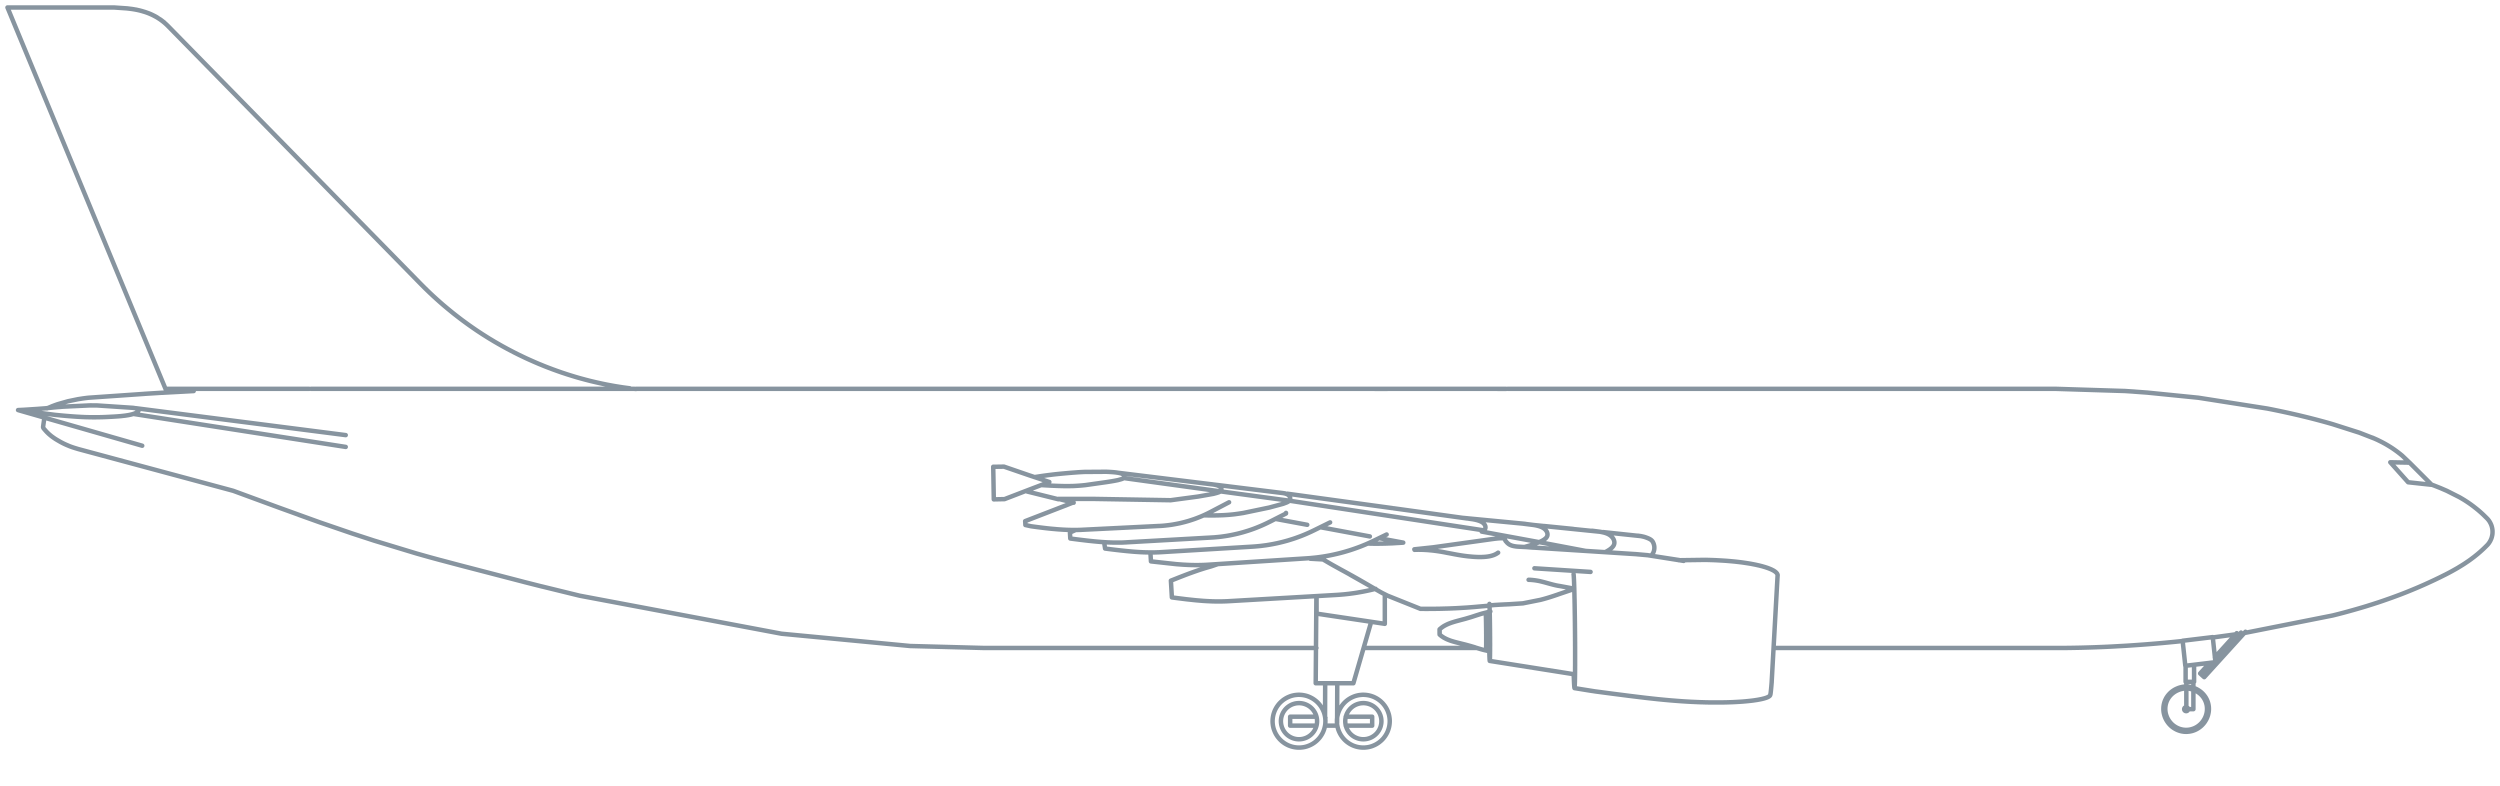
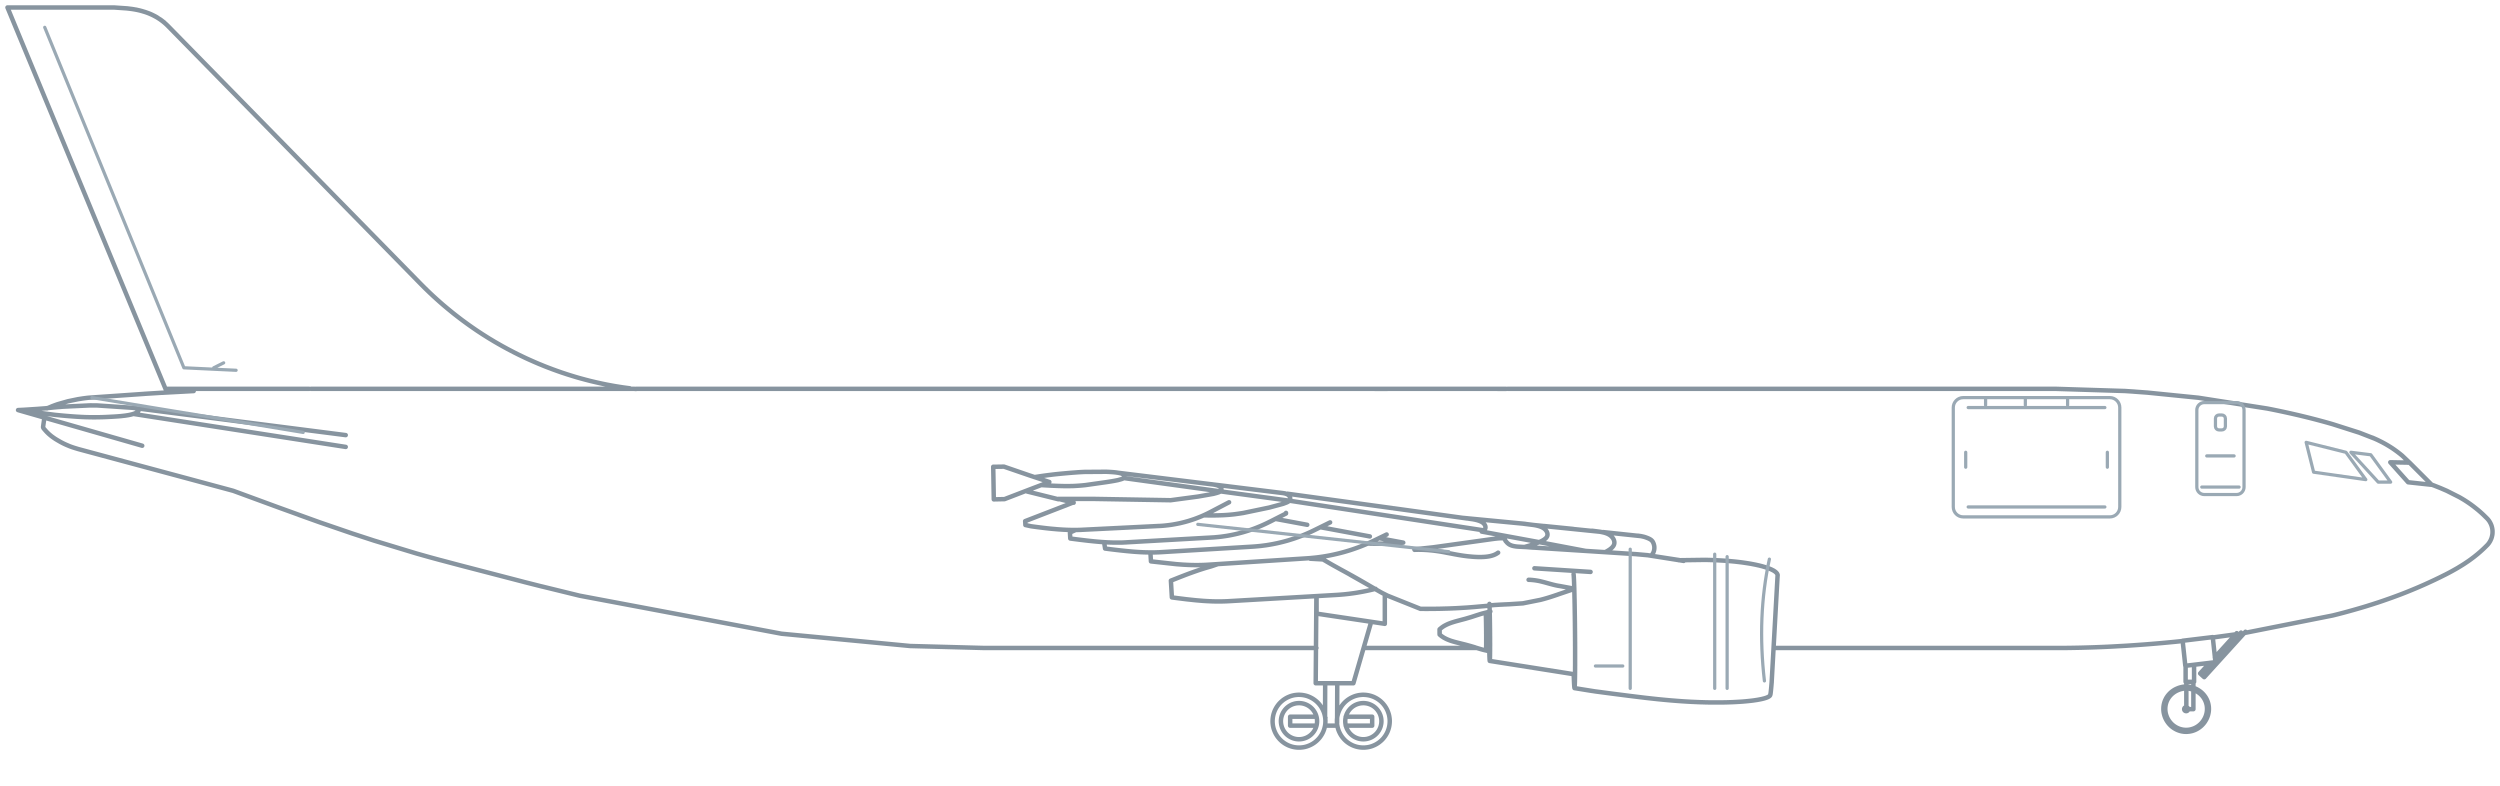
<svg xmlns="http://www.w3.org/2000/svg" viewBox="-3 -3 1006 316.16">
  <path fill="none" stroke="#87949f" stroke-linecap="round" stroke-linejoin="round" stroke-width="1.8" d="m55.39 1.84.44.15.57.21.56.22.58.25.63.28.63.31.62.33.62.34.34.21.35.22.21.14m-4.48-2.29.55.21.59.24.63.29.62.31.63.32.61.35.25.15m1.21.78 1.57 1.2m-8.41 125.96 8.89 21.45m0 0h57.81m70.56-21.45-.82-.52-.81-.53-.81-.53-.81-.54-.8-.55-.8-.55-.79-.55-.79-.56-.79-.57-.78-.57-.78-.57-.77-.58-.77-.59-.77-.59-.77-.6-.76-.6-.75-.61-.75-.61-.67-.55-.67-.56-.67-.56-.66-.56-.65-.57-.65-.57-1.28-1.14-1.25-1.14-1.21-1.13-1.03-.99-.97-.94-.72-.72-.63-.63-.52-.52m0 0 .52.52.63.63.72.72.97.94 1.03.99 1.21 1.13 1.25 1.14 1.28 1.14 1.3 1.14 1.33 1.12 1.34 1.11.75.61.75.61.76.6.77.6.77.59.77.59.77.58.78.57.78.57.79.57.79.56.79.55.8.55.8.55.81.54.81.53.81.53.82.52M63.6 153.47l.3.74m51.35-.74H63.6M.01.01l.76 1.83M13.3.01H.01M203.7 153.47h-81.56M31.91.01H13.3m222.9 153.46h-32.1M39.19.01h-7.28m90.23 153.46h81.96m0 0h32.1m0 0h14.54m0 0h1.51m-60.28-21.45.87.55 1.04.65.96.57 1.02.62.81.47.83.48.86.49.89.5.9.49.93.51 1.41.74 1.44.75 1.47.74 1.49.72.86.41.86.41.87.4.88.39.88.39.88.39.88.38.89.38.9.36.89.37.9.36.9.35.91.34.91.35.94.34.94.34.94.33.94.33.95.31.95.32.95.3.96.3.95.29.96.29.96.28.96.27.97.26.96.26.97.25.97.25.97.23.97.23.97.22.98.22.97.21.98.2.98.2.98.18.98.18.99.18.99.16.98.16 1.49.23 1.48.2 1.16.15M54.71 132.02l-8.62-20.8M3.06 7.39l43.03 103.83M42.87.02 39.2.01m16.19 1.83-.14-.04m-.8-.25-.26-.07-.4-.11-.41-.11-.4-.1-.41-.09-.41-.09-.73-.14-.74-.13-.73-.11-.56-.07-.55-.07L48.3.4l-.23-.03m0 0L42.84.01m11.11 1.4 1.44.43M48.07.37l.5.05m3.14.46.51.1M.77 1.84l2.29 5.55m163.21 103.83L64.51 7.39m0 0 101.76 103.83m84.47 42.25H236.2M64.51 7.39l-.29-.28-.29-.28-.3-.27-.3-.27-.31-.26-.32-.26-.31-.25-.33-.24-.32-.24-.34-.24-.33-.22-.34-.22-.35-.22m191.65 149.33h-1.29m1.51 0 .67.07M46.09 111.22l8.62 20.8m-34.58 42.12.7.41.71.4.71.37.71.35.36.16.35.16.35.15.36.15m-9.52-6.52.11.12.09.09.2.24.29.32.34.37.2.19.21.21.22.21.24.21.45.39.49.4.52.38.53.37.35.24.35.22.34.21.34.2m-1.62-13.88 1.62-.59m13.59-2.7-.45.03-.44.03-.44.04-.44.05-.88.11-.87.12-.88.14-.87.13m0 0-4.07.84m885.01 2.94-27.74-4.35m0 0-20.69-2.08m-4.76-.36-4.13-.27m0 0-27.74-.87m-609.07 79.58-7.4-1.87m669.4 50.63-.06-.06-.07-.04-.09-.06-.1-.04-.11-.02-.07-.01h-.13l-.06.01-.07.01-.06.02-.06.03-.06.03-.06.03-.05.04-.06.05-.05.06-.04.06-.04.06-.04.06-.02.07-.02.07-.02.07v.22l.02.08.02.07.02.07.03.06.04.06.05.06.05.06.05.05.06.04.06.04.07.03.07.03.07.02.07.01.07.01h.08l.07-.01.07-.01.07-.02.07-.03.07-.03.06-.04.06-.05.05-.05.05-.06.04-.05.03-.06.03-.05.03-.07.02-.06.01-.06.01-.07.01-.07-.01-.06v-.07l-.03-.1-.04-.11-.05-.09-.05-.07zm-16.38-126.84-5.16-.38m23.9 127.78h-2.84m0 0v-.79m0-10.48v11.27m2.84 0v-7.79m0-.81-.01-2.4m-3.12 0h3.41m-3.41-6.71v6.71m3.41 0-.01-6.88m-741.28-52.86 9.25 3.02m728.84 59.36v-.77m0 .77.25.01.26.02.34.03.35.05.35.07.39.09.4.1.39.13.39.15.22.09.22.09.21.11.22.1.21.12.2.12.21.12.2.14.19.13.2.14.18.15.19.15.18.16.17.16.17.17.17.17.15.18.16.18.15.18.14.19.14.2.13.19.12.2.12.21.11.2.11.21.1.22.09.21.09.22.08.22.08.23.06.22.06.23.06.23.05.23.04.23.03.23.03.24.02.23.01.23.01.24v.24l-.01.24-.01.24-.02.25-.03.24-.04.24-.04.24-.05.24-.06.24-.06.23-.07.24-.08.23-.08.23-.09.23-.1.22-.1.22-.11.22-.12.22-.12.21-.13.21-.13.2-.14.21-.14.19-.15.19-.16.19-.16.19-.16.17-.17.18-.18.17-.18.16-.18.16-.19.15-.19.15-.2.14-.2.14-.2.13-.21.12-.21.12-.22.11-.21.11-.22.09-.23.1-.22.08-.23.08-.23.07-.23.07-.23.06-.23.05-.24.05-.23.04-.24.03-.24.02-.24.02-.24.01h-.48l-.24-.01-.24-.02-.23-.02-.24-.03-.24-.04-.23-.05-.24-.05-.23-.06-.23-.06-.23-.07-.23-.08-.22-.09-.22-.09-.22-.1-.22-.1-.21-.12-.22-.11-.2-.13-.21-.13-.2-.13-.19-.14-.2-.15-.19-.15-.18-.16-.18-.16-.18-.17-.17-.18-.16-.17-.16-.19-.16-.19-.15-.19-.14-.19-.14-.2-.14-.21-.12-.21-.13-.21-.11-.21-.11-.22-.11-.22-.09-.23-.09-.23-.09-.23-.07-.23-.08-.23-.06-.24-.06-.24-.05-.24-.04-.24-.04-.24-.02-.24-.03-.24-.01-.25-.01-.24v-.24l.01-.23.01-.24.02-.23.03-.23.03-.24.04-.23.05-.23.05-.23.06-.23.07-.22.07-.22.08-.23.09-.21.09-.22.1-.21.11-.21.11-.21.12-.2.13-.21.13-.19.13-.2.15-.19.14-.18.16-.18.16-.18.16-.17.17-.17.17-.16.18-.16.19-.15.18-.15.2-.14.19-.14.2-.13.2-.12.21-.13.21-.11.21-.11.22-.1.22-.1.22-.09.39-.15.39-.12.39-.11.4-.09.35-.06.35-.06.34-.03.26-.02zm0-.77-.46.03-.23.02-.23.02-.24.04-.24.03-.38.08-.38.09-.38.1-.38.12-.37.14-.41.17-.4.18-.39.2-.38.22-.37.24-.36.26-.35.27-.33.29-.32.31-.3.32-.29.33-.27.35-.25.36-.24.37-.21.39-.19.39-.18.4-.15.41-.13.42-.11.42-.09.43-.07.43-.05.44-.02.43-.01.44.01.3.02.3.03.3.03.22.03.22.09.44.11.44.12.43.15.43.17.42.19.41.21.4.22.39.25.37.26.37.28.35.3.34.31.32.32.31.34.29.36.27.36.26.38.23.39.22.39.2.41.18.41.16.42.14.43.12.43.1.43.07.44.06.44.03.44.01.44-.01.44-.04.44-.05.44-.08.43-.09.42-.12.42-.14.42-.16.4-.18.4-.2.38-.22.38-.24.37-.26.35-.27.34-.29.32-.31.31-.32.3-.34.28-.35.26-.37.24-.38.23-.39.21-.4.19-.41.16-.41.15-.43.13-.43.1-.44.09-.44.03-.22.03-.23.03-.3.02-.3.01-.3-.01-.43-.02-.44-.05-.43-.07-.44-.09-.42-.11-.43-.13-.41-.16-.41-.17-.4-.2-.4-.21-.38-.23-.37-.26-.36-.27-.35-.28-.33-.31-.32-.32-.31-.33-.29-.35-.27-.36-.25-.37-.24-.38-.22-.39-.21-.4-.18-.41-.17-.38-.13-.37-.12-.39-.11-.38-.08-.38-.08-.23-.03-.24-.04-.23-.02-.24-.02zm6.46-4.49-.82-.75m.82.75 4.43-4.88m.83-.91 6.91-7.61m1.74-3.57-8.83 9.72m-2.02 2.22-3.88 4.28m.82.75.82.74m14.81-17.94-10.37 11.41m-.51.56-4.75 5.23m17.42-17.53-16.6 18.27M555.35 153.47h-5.17m-20.19 69.01-.72-.44m85.27-4.66 40.6 2.6m-40.6-2.6-.31-.01-.3-.02-.4-.02-.26-.02-.53-.04-.81-.07-.4-.03-.63-.04-1.01-.05-1.02-.05-.68-.04-.33-.02-.4-.03-.38-.04-.33-.05-.33-.05-.22-.04-.23-.05-.21-.05-.21-.05-.2-.07-.2-.07-.29-.11-.27-.13-.26-.15-.25-.16-.26-.21m-.1-.08.12.1-.23-.2-.13-.12m-.69-.79.69.79m-.96-1.44-.01-.03-.02-.04-.02-.03-.03-.03-.04-.03-.04-.02-.04-.03-.05-.02-.07-.03-.07-.02-.09-.02-.09-.02-.1-.02-.09-.01-.11-.01-.1-.01-.11-.01h-.59l-.24.01-.25.01-.19.01-.2.02-.29.02-.3.03-.31.04-.24.02-.24.03-.24.03-.24.03-.22.03-.23.03-.22.03-.22.03-.44.06-.33.05-.32.04-.32.05-.3.04m7.3.43-.3-.69m1.82 2.14.13.08.13.07.13.06.14.07.29.11.2.07.2.07.21.05.21.05.23.05.22.04.33.05.33.05.38.04.4.03.33.02.68.04 1.02.05.68.03.96.06.4.03.81.07.53.04.26.02.4.02.3.02.31.01m-59.18 19.32 13.19 5.28m41.2-2.18 7.12-1.42m-37.53-18.91.64.11.45.09.91.17.97.19.5.09.77.14.78.13.8.13.73.11.75.1 1.06.13.54.05.54.05.54.05.54.04.58.04.59.03.57.02.56.01h.75l.73-.02.37-.02.35-.02.36-.03.34-.03.37-.05.35-.04.31-.06.31-.05.28-.06.27-.07.28-.07.27-.08.24-.08.25-.08.2-.08.19-.08.2-.09.19-.09.18-.09.19-.11.18-.1.18-.12.18-.12.17-.12m-4.34-5.19-21.84 3.04m43.05 13.64-.39-.09-.39-.07-.38-.07-.39-.06-.37-.06-.38-.05-.37-.04-.36-.04-.36-.03-.36-.03-.35-.02-.35-.01h-.16m-44.31-12.1.56.01h.55l.54.02.55.02.55.03.54.03.55.04.55.05.55.05.55.05.55.06.55.07.55.07.55.08.55.08.55.09.55.09.55.1.55.1.55.11.55.11m-5.67-2.23-7.54.8m50.74 20.34.42-.11.42-.11.41-.11.4-.11.41-.12.39-.11.4-.12.39-.12.39-.12.38-.12.38-.12.37-.12.37-.12.37-.12.37-.13.36-.12.37-.12.36-.13.36-.13.36-.12m-24.7-16.61-.17.12-.18.12-.18.12-.18.1-.19.11-.18.09-.19.09-.2.09-.19.08-.2.08-.25.08-.24.08-.27.08-.28.07-.27.07-.28.06-.31.05-.31.06-.35.04-.37.05-.34.03-.36.03-.35.02-.37.02-.73.02h-.75l-.56-.01-.57-.02-.59-.03-.58-.04-.54-.04-.54-.05-.54-.05-.54-.05-1.06-.13-.75-.1-.73-.11-.8-.13-.78-.13-.77-.14-.5-.09-.97-.19-.91-.17-.45-.09-.64-.11m0 0-.55-.11-.55-.11-.55-.1-.55-.1-.55-.09-.55-.09-.55-.08-.55-.08-.55-.07-.55-.07-.55-.06-.55-.05-.55-.05-.55-.05-.55-.04-.54-.03-.55-.03-.55-.02-.54-.02h-.55l-.56-.01-.56.01-.52.01-.52.02m-38.23 2.92-.02-.01.78.51.79.5.61.37.61.37.89.52.9.52.99.56 1.01.56.96.53.95.53.96.52.95.52.96.53.96.53.91.5.9.51.61.34.6.34.61.34.6.35.59.34.6.34.74.43.74.43.74.43.73.43.75.43.74.43.75.44.76.43.77.44.78.43 2.17 1.09m119.17-13.99-14.45-2.29m-35.61 12.37-.6-.1-.61-.12-.41-.09-.41-.1-.55-.13-.37-.1-.76-.2-1.3-.36-.79-.22-1.01-.26-.94-.23m43.36-10.46 13.03 2.01M624.55 236l5.75-1.95m24.84-14.07 4.94.44M568.55 242h1.03l1 .01h.94l.91-.01h.96l.94-.01 1.25-.02 1.22-.02 1.31-.04 1.27-.03 1.19-.04 1.17-.05 1.15-.05 1.13-.06 1.02-.06 1-.06.99-.06.98-.07 1.52-.12.99-.08 1.9-.17 1.11-.1.53-.04.77-.07.55-.05.52-.04m-24.38 1.25-1.94-.01m-1.03-.01.15.01h.52zm27.35-1.24.16-.04.17-.03.17-.03.18-.03.17-.02.17-.02.24-.02.23-.02.23-.02.24-.02.36-.03.38-.03.83-.05.96-.06.83-.04.92-.05.88-.04.46-.02.72-.03m55.88-19.74-4.94-.44m-50.94 20.18 5.55-.36m45.39-19.81-40.6-2.61m40.6 2.61-40.6-2.61m15.75 16.49-5.82-1.08m-10.02-7.1 22.59 1.46m-89.85 5.03-6.97-3.94m284.11 29.51H710.91m-119.61 0h-45.6m-18.97 0h-108.9m0 0h-25.01m0-104.28h157.36m5.1 0h44.29m4.14 0h220.62m-762.32 1.59-6.92.43m337.73-2.02h-81.34m0 0h-58.51m-238.1 11.54-.18 1.27m0 0-.25 1.75m5.69 6.11.7.41.71.4.71.37.71.35.36.16.35.16.35.15.36.15m-9.69-6.72.28.32.09.09.2.24.29.32.34.37.2.19.21.21.22.21.24.21.45.39.49.4.52.38.53.37.35.24.35.22.34.21.34.2m-5.63-4.83.19.26m296.79 82.45 51.78 4.94m0 0 29.56.79m-162.55-21.03 81.21 15.3m-137.2-29.61 7.87 2.09m0 0 25.47 6.62m7.25 1.83 15.4 3.77M33.72 179.11l2.38.64m0 0 14.07 3.79m-21.72-5.85 5.27 1.42m-19.28-11.08-.09.67m0 0-.01.08v.07l.01.08.01.08.03.07.03.08.04.08.04.07m64.89 22.1 11.43 3.08m-28.81-7.76 10.75 2.89m0 0 6.63 1.79m-55.01-15.12.2.08.22.1.52.2.63.23.54.18.59.19.66.2.71.22m-4.07-19.23-4.25 1.21m-.83.29-.79.3m0 0-2.64 1.08m1.9-.8.55-.21m107.29 46.84 13.09 4.49m-29.73-10.5 16.64 6.01m-8.32-2.98 8.32 2.98m38.94 12.54 5.25 1.48m0 0 4.48 1.22m-26.59-7.82 16.86 5.12m-73.73-25.22 18.15 6.67m-34.03-46.8-12.93.7m-11.84 28.48 11.84 3.19m-6.92-31.24-21.37 1.48m-5.27.65-4.07.84m862.89 95.08 9.38-1.29m3.48-.53 35.54-7.05m0-76.98-1.17-.34-1.24-.35-1.3-.36-1.37-.37-1.92-.51-2.02-.52-2.14-.53-1.32-.32-1.37-.33-1.4-.32-1.44-.33-1.49-.33-1.52-.33-2.1-.45-2.19-.45-2.29-.45m66.15 30.69-9.51-1.03m-56.64-29.66-27.74-4.35m-57.32 100.7h1.74l1.73-.01 1.75-.02 1.74-.03 1.75-.03 1.76-.04 1.76-.05 1.76-.05 1.77-.06 1.78-.07 1.77-.07 1.78-.08 1.79-.09 1.78-.1 1.8-.1 1.79-.1 1.8-.12 1.8-.12 1.8-.13 1.81-.13 1.81-.14 1.81-.15 1.82-.15 1.82-.16 1.82-.17 1.82-.17 1.82-.18 1.83-.19.95-.1m101.28-62.52-.98-.36m22.18 13.52-1.52-1.49m-43.68-30.58-6.2-2.41m5.19 1.98 1.01.43m22.97 18.58-8.92-8.92m0 0-7.77-.15m1.45 1.62 5.73 6.42m.59-7.89 8.92 8.92m-29.17-20.99-10.7-3.41m30.36 23.37-7.18-8.04m37.4 21.07-.41-.38-.42-.38-.41-.37-.42-.36-.42-.36-.42-.34-.42-.34-.42-.33-.42-.33-.42-.32-.42-.31-.42-.31-.5-.35-.51-.35-.51-.34-.51-.33-.51-.33-.51-.31-.52-.31-.51-.3-.51-.29m0 0-5.03-2.54m0 0-2.52-1.09m0 0-2.52-1m-17.72-9.4 7.77.15m-114.55-28.83-27.74-.87m141.97 29.41.32.29m-.32-.29-2.6-2.48m0 0-.2-.17-.38-.31-.4-.33-.43-.33-.45-.35-.71-.52-.74-.53-.76-.52-.78-.5m41.14 34.18v-.22l-.01-.21-.01-.22-.02-.21-.03-.21-.03-.22-.04-.21-.05-.21-.05-.21-.05-.2-.06-.21-.07-.21-.07-.2-.08-.2-.09-.2-.09-.19-.09-.19-.1-.19-.11-.19-.11-.19-.11-.18-.12-.18-.13-.17-.13-.17-.13-.17-.14-.16-.15-.16-.15-.16m0 10.87.15-.15.15-.16.14-.17.13-.16.13-.17.13-.18.12-.18.11-.18.11-.18.11-.19.1-.19.09-.19.09-.2.09-.2.08-.2.07-.2.07-.2.06-.21.05-.21.05-.21.05-.21.04-.21.03-.21.03-.21.02-.22.02-.43m-.04-1.07.02.21m.01 1.08.01-.22m-25.88 20.31 1.3-.6 1.31-.61 1.06-.51 1.06-.51 1.18-.59 1.19-.59.79-.41.79-.42 1.05-.57 1.05-.59 1.05-.6.59-.36.59-.36.62-.38.62-.39.57-.37.56-.38.89-.6.89-.64.44-.33.44-.33.45-.34.44-.35.47-.38.48-.39.47-.4.47-.4.71-.64.71-.65.71-.69.71-.71m-38.92-39.61-.47-.29-.31-.19-.55-.33-.49-.28-.55-.31-.43-.23-.46-.25-.48-.24-.5-.25-.51-.25-.51-.25-.52-.23-.5-.23m-16.9 71.16 1.37-.34 1.37-.35 1.83-.48 1.83-.5 1.83-.51 2.2-.63 1.1-.32 1.1-.33 1.09-.33 1.1-.35 1.1-.34 1.1-.36 1.1-.35 1.1-.37 1.2-.41 1.2-.42 1.2-.42 1.2-.43 1.6-.59 1.61-.6 1.6-.62.96-.38.96-.39.96-.39.96-.4.96-.4.96-.41.96-.42.97-.42.96-.43.96-.44m-922.4-70.27 84.41 10.82m-83.79-9.32.07-.06.07-.06.06-.06.05-.06.04-.05.03-.06.04-.06.03-.07.02-.07.01-.06v-.06m83.37 14.74-85.46-13.28m1.67-.79-.12.09-.13.08-.13.08-.14.08-.28.14-.29.12-.19.07-.39.13m0 0-.27.08-.27.08-.35.09-.36.08-.34.07-.34.07-.69.11-.7.11-.72.08-.59.07-.6.06-.86.07-.87.06-.82.05-1.66.09-.39.02m-4.34.15.89-.02.45-.01.69-.02 1.06-.04.82-.04 1.65-.08.83-.05.82-.05.87-.06.43-.04.43-.03.6-.06.59-.07.36-.04.36-.04.35-.05.35-.06.35-.05.34-.06.34-.07.34-.07.36-.08.35-.09.27-.08.27-.08m0 0 85.46 13.28M36.49 164.9l-1.17.01h-1.17l-1.16-.02-.88-.02-.87-.02-.87-.04-.87-.04-.87-.05-.87-.05-1.45-.1-1.45-.11-1.45-.12-1.45-.13-1.45-.14-1.44-.14m35.16 12.43L6.29 162.6m12.78 1.33-14.8-1.92m2.02.59-1.7-.49m7.93-.6 2.8-.21m-11.05.71.32.08m1.84-.18 6.34-.41m-6.34.41-2.16.1m2.16-.1 1.05-.06m14.88-1.2 10.87-.52m-10.87.52-1.66.14m1.66-.14-1.67.13m-2.07.18 2.07-.18m-2.07.18-3.3.34m35.16-.19-14.42-.96m0 0-2.83-.02m17.43 1 .38.06.19.03.29.06.28.07.14.04.14.05.13.05.12.06m-1.29-.36-.56-.08m1.85.44.08.04.07.04.06.05.04.04.04.05.04.05.03.05.02.05.02.06.01.06.01.06m543.72 100.85zv-.02l-.01-.02v-.03l-.01-.03v-.05l-.01-.04v-.06l-.01-.06v-.06l-.01-.07-.01-.08v-.08l-.01-.09v-.09l-.01-.1v-.1l-.01-.11v-.13l-.01-.13v-.14l-.01-.15-.01-.15V261l-.01-.16v-.17l-.01-.17v-.18l-.01-.18v-.19l-.01-.19-.01-.2v-.2l-.01-.28m-1.46-15.54 1.63-.43m74.44 35.86-.49-.04m-39.82-5.05zl-.01.01-.01-.01-.01-.02v-.02l-.01-.03-.01-.03v-.05l-.01-.05-.01-.05v-.06l-.01-.07-.01-.08-.01-.08v-.09l-.01-.09-.01-.11-.01-.1-.01-.12v-.12l-.01-.12-.01-.14-.01-.14-.01-.14v-.15l-.01-.16-.01-.16-.01-.17-.01-.18v-.18l-.01-.19-.01-.19-.01-.2-.01-.2v-.21l-.01-.22-.01-.22-.01-.23-.01-.23v-.24l-.01-.25-.01-.25-.01-.25m42.32-45.85 10.64-.15m-52.64 51.6 7.01 1.14m-44.02-31.18-.41.12-.41.12-.54.17-1.07.34-1.07.35-.54.18-.8.25-1.22.36-.92.27-.94.25-1.02.27-1.04.28-.77.21-.39.11-.58.18-.64.2-.32.11-.32.12-.32.12-.32.12-.31.14-.32.14-.41.2-.42.22-.41.23-.23.14-.22.15-.23.16-.22.16-.22.17-.22.18-.22.18-.21.19m0 0zv.08l.01.03v.29l.01.07v.66l.01.09v.58l-.01.05v.24h-.01m0 0 .22.19.22.18.22.18.23.17.23.15.22.15.23.15.23.14.42.22.41.21.43.2.31.13.32.13.32.12.32.12.32.11.32.1.64.19.59.17.39.1.78.2 1.04.26 1.03.26.94.23.92.25 1.23.34.81.24.54.16.39.12m4.39 1.23.01-.02.01-.05v-.06l.01-.08v-.1l.01-.09v-.13m1.35-18.19v.07l.01.1v.1l.01.11v.13l.01.13v.14l.01.15.01.15v.15l.01.16v.17l.01.17v.18l.01.18.01.19v.19l.01.2v.2l.01.2.01.36v.37l.01.38.01.39.01.4v.26l.01.25v.27l.01.26v.27l.01.27v.54l.01.28v.28l.01.28v.57l.01.28v.58l.01.29v.58l.01.29v.87l.01.29v1.16l.01.29v2.25l.01.27V257l-.01.25v1.9l-.01.21v.77l-.01.19v.51l-.01.16v.46l-.01.14v.13l-.01.13v.21l-.01.1v.18l-.01.08v.15l-.01.06v.06l-.01.05v.05l-.01.05v.03l-.01.03v.02l-.01.02v.01m0 0 34.31 5.43m-34.07-25.33-.17.04-.31.07-.21.06-.4.1-.37.11-.18.05-.25.06m0 0 .01.02v.04l.01.06.01.08.01.1v.09l.01.11.01.12v.09l.01.11v.22l.01.11v.13l.01.13v.13l.01.14v.14l.01.15v.31l.01.17v.27l.01.28.01.29v.3l.01.2v.42l.01.21v.43l.01.22v.45l.01.23v.46l.01.23v.69l.01.24v1.16l.01.24v4.31l-.01.15v.57l-.01.13v.35l-.01.11v.2l-.01.11v.11l-.01.1v.09l-.01.08v.06l-.01.05-.01.02m0 0 1.64.39m113.31 12.52 2.4-43.25m-.01 0-.01-.09-.02-.09-.03-.09-.03-.08-.04-.09-.04-.09-.06-.08-.05-.09-.14-.17-.09-.1-.11-.11-.12-.1-.12-.11-.13-.1-.14-.1-.2-.13-.21-.14-.23-.13-.24-.12-.25-.13-.26-.13-.28-.12-.29-.12-.3-.12-.31-.12-.32-.12-.33-.11-.7-.23-.73-.21-.51-.15-.53-.13-.54-.14-.55-.12-.93-.21-.97-.19-.99-.19-.76-.13-.78-.12-.79-.12-.81-.12-.82-.11-.83-.1-.84-.1-.84-.09-.86-.08-.86-.08-1.53-.13-1.54-.1-1.56-.09-1.56-.08-1.05-.04-1.05-.03-1.05-.03-.75-.01m-53.01 5.79v-.03l.01.1.01.07.01.07.01.08v.08l.01.09.01.09v.1l.01.11.01.11.01.11v.13l.01.12.01.14.01.13v.16l.01.16.01.16.01.17.01.18v.18l.01.19.01.2.01.2.01.21v.21l.01.22.01.22.01.23.01.24v.24l.01.24.01.25.01.26.01.26v.27l.01.27.01.28.01.28v.3l.01.3.01.31.01.31v.32l.01.32.01.49.01.51.02.51.01.52v.3l.01.3v.31l.01.31.01.31v.32l.01.31v.32l.01.32v.33l.01.32v.33l.01.33v.33l.01.58.01.59.01.59.01.6v.39l.01.4v.41l.01.4v.4l.01.41v.81l.01.4v.41l.01.41v.81l.01.4v.81l.01.42v.82l.01.41v1.22l.01.41v1.6l.01.39v7.54l-.01.32v1.5l-.01.29v.83l-.01.26v.52l-.01.25v.48l-.01.24v.45l-.01.21v.21l-.01.21v.2l-.01.19v.37l-.01.18v.16l-.01.17v.16l-.01.15v.14l-.01.14-.01.13v.13l-.01.12v.12l-.01.1v.1l-.01.1v.09l-.01.08-.01.08v.06l-.01.07v.05l-.01.05v.05l-.01.03-.01.03v.02l-.01.02v.01h-.01v-.02m14.73 2.19 3.66.47 3.34.43 1.7.21 2.61.32 2.65.32 2.71.3 2.32.25 2.37.23 1.2.11 1.21.11 1.38.11 1.39.11 1.88.14 1.9.12 1.93.11 1.16.05 1.17.05 1.17.05 1.18.03 1.19.04 1.18.02 1.19.01 1.19.01h2.35l.98-.02.97-.01.97-.03.96-.03.95-.03.94-.05.93-.05.91-.05 1.2-.08 1.16-.1 1.13-.11.75-.08.73-.08.69-.09.67-.1.87-.13.81-.15.76-.15.36-.08.35-.09.33-.08.31-.09.3-.09.28-.09.22-.08.21-.09.2-.08.18-.09.22-.12.19-.12.16-.12.08-.07.07-.08.05-.07.05-.07.05-.1.02-.1.01-.1m-70.47-1.3-8.31-1.32m78.75 2.82.02-.06v-.03l.02-.07.02-.08.02-.08.01-.09.02-.09.01-.06.01-.07.01-.07.02-.07.02-.16.02-.17.02-.18.03-.19.02-.21.02-.21.03-.24.02-.24.03-.25.02-.26.02-.24.03-.24.02-.26.02-.26.02-.17.01-.18.02-.19.01-.19.04-.38.03-.4-.03.33m2.42-43.19-.02-.14-.01-.02v-.01l-.04-.13-.01-.02-.05-.13-.06-.13-.01-.01-.05-.08-.06-.09-.07-.08-.07-.09-.14-.14.14.14m-72.99 47.68 2.75.36m3.67.49-6.42-.85m70.71-.21.03-.23-.02.15-.01.15-.02.14-.01.14-.02.13-.01.12-.02.11-.01.11-.01.1-.01.09-.02.08-.01.07-.01.07-.01.05v.06l-.01.04-.01.05-.01.03-.01.03v.02l-.01.02-.01.01h-.01l-.01-.01v-.02m-133.07-26.27.21-.19.22-.18.22-.18.22-.17.22-.16.23-.16.22-.15.23-.14.41-.23.42-.22.41-.2.32-.14.31-.14.32-.12.32-.12.32-.12.32-.11.64-.2.58-.18.39-.11.77-.21 1.04-.28 1.02-.27.94-.25.92-.27 1.22-.36.8-.25.54-.18 1.07-.35 1.07-.34.54-.17.41-.12.41-.12.63-.17.63-.15m.13 15.21-.63-.14-.63-.16-.41-.11-.41-.12-.55-.16-1.08-.32-1.07-.34-.54-.16-.81-.24-1.23-.34-.92-.25-.94-.23-1.03-.26-1.04-.26-.78-.2-.39-.1-.59-.17-.64-.19-.32-.1-.32-.11-.32-.12-.32-.12-.32-.13-.31-.13-.43-.2-.41-.21-.42-.22-.23-.14-.23-.15-.22-.15-.23-.15-.23-.17-.22-.18-.22-.18-.22-.19m0 0zv-.1l-.01-.04v-.32l-.01-.08v-1.53l.01-.01v-.01m-46.09 35.22.05-13.54m12.11 21.77-.21-.1-.2-.11-.19-.12-.19-.12-.19-.13-.19-.14-.18-.14-.17-.15-.17-.15-.17-.16-.16-.16-.15-.17-.15-.17-.15-.18-.13-.18-.14-.19-.12-.19-.13-.19-.11-.2-.11-.2-.1-.2-.1-.21-.09-.21-.08-.21-.07-.22-.07-.22-.07-.22-.05-.22-.05-.22-.04-.23-.03-.22-.03-.23-.02-.23-.01-.22-.01-.23v-.23l.01-.23.02-.23.02-.23.03-.22.04-.23.04-.22.05-.22.06-.22.07-.22.07-.22.08-.22.08-.21.1-.21.09-.2.11-.2.11-.2.12-.2.12-.19.13-.19.14-.18.14-.18.15-.18.15-.17.16-.16.16-.16.17-.16.17-.15.18-.14.18-.14.18-.14.19-.12.2-.12.2-.12.2-.11.2-.1.21-.1.21-.08.21-.09.22-.07.21-.07.22-.06.23-.06.22-.05.22-.04.23-.03.23-.03.23-.02.22-.01.23-.01h.23l.23.01.23.02.22.02.23.03.23.04.22.04.22.05.22.06.22.07.22.07.21.08.22.09.2.09.21.1m1.5-3-.43-.21-.44-.18-.45-.16-.46-.15-.46-.12-.46-.1-.47-.08-.48-.06-.47-.04-.48-.02h-.48l-.47.03-.48.05-.47.06-.47.09-.46.11-.46.13-.45.15-.45.18-.43.19-.43.21-.42.23-.41.25-.39.26-.39.29-.37.3-.35.31-.34.33-.33.35-.31.36-.3.38-.27.39-.26.4-.24.41-.23.42-.2.43-.18.44-.17.45-.14.46-.12.46-.11.46-.08.47-.06.47-.04.48-.01.48v.47l.03.48.04.47.07.48.09.46.11.47.13.46.15.45.17.44.2.44.21.43.23.42.24.4.27.4.28.38.3.37.32.36.33.34.35.33.36.31.38.29.39.28.4.26.41.24.42.22m7.99-16.01.2.1.2.11.2.12.19.12.19.13.18.14.18.14.18.15.17.15.16.16.16.16.16.17.15.17.14.18.14.18.13.19.13.19.12.19.12.2.11.2.1.2.09.21.09.21.09.21.07.22.07.22.06.22.06.22.05.22.04.23.03.22.03.23.02.23.01.22.01.23v.23l-.01.23-.02.23-.02.23-.03.22-.04.23-.05.22-.05.22-.05.22-.07.22-.07.22-.08.22-.09.21-.09.21-.1.2-.1.2-.11.2-.12.2-.13.19-.13.19-.13.18-.14.18-.15.18-.15.17-.16.16-.16.16-.17.16-.17.15-.18.14-.18.14-.19.14-.19.12-.19.12-.2.12-.2.11-.2.1-.21.1-.21.08-.21.09-.22.07-.22.07-.22.06-.22.06-.22.05-.23.04-.22.03-.23.03-.23.02-.23.01-.22.01h-.23l-.23-.01-.23-.02-.23-.02-.22-.03-.23-.04-.22-.04-.23-.05-.22-.06-.22-.07-.21-.07-.22-.08-.21-.09-.21-.09-.2-.1m-1.5 3 .43.21.44.18.45.16.45.15.46.12.47.1.47.08.47.06.48.04.48.02h.47l.48-.03.47-.05.47-.06.47-.09.47-.11.46-.13.45-.15.44-.18.44-.19.43-.21.42-.23.4-.25.4-.26.38-.29.37-.3.36-.31.34-.33.33-.35.31-.36.29-.38.28-.39.26-.4.24-.41.22-.42.21-.43.18-.44.16-.45.15-.46.12-.46.1-.46.08-.47.06-.47.04-.48.02-.48v-.47l-.03-.48-.05-.47-.07-.48-.08-.46-.11-.47-.14-.46-.15-.45-.17-.44-.19-.44-.21-.43-.23-.42-.25-.4-.26-.4-.29-.38-.3-.37-.31-.36-.34-.34-.34-.33-.37-.31-.37-.29-.39-.28-.4-.26-.41-.24-.42-.22m-33.88 16.01-.2-.1-.2-.11-.2-.12-.19-.13-.19-.12-.18-.14-.18-.14-.18-.15-.17-.15-.16-.16-.16-.16-.16-.17-.15-.17-.14-.18-.14-.18-.13-.19-.13-.19-.12-.19-.12-.2-.11-.2-.1-.2-.09-.21-.09-.21-.09-.21-.07-.22-.07-.22-.06-.22-.06-.22-.05-.22-.04-.23-.03-.22-.03-.23-.02-.23-.01-.23-.01-.22v-.23l.01-.23.02-.23.02-.23.03-.22.04-.23.04-.22.06-.22.05-.23.07-.21.07-.22.08-.22.09-.21.09-.21.1-.2.1-.21.11-.19.12-.2.13-.19.13-.19.13-.18.14-.18.15-.18.15-.17.16-.16.16-.17.17-.15.17-.15.18-.14.18-.14.19-.14.19-.12.19-.12.2-.12.2-.11.2-.1.21-.1.21-.09.21-.08.22-.07.22-.07.22-.06.22-.06.22-.05.23-.04.22-.03.23-.03.23-.02.23-.01.22-.01h.23l.23.01.23.02.23.02.22.03.23.04.22.04.23.05.22.06.21.07.22.07.22.08.21.09.21.09.2.1m1.5-3-.43-.21-.44-.18-.45-.17-.45-.14-.47-.12-.46-.1-.47-.08-.47-.06-.48-.04-.48-.02h-.47l-.48.03-.47.05-.48.06-.46.09-.47.11-.46.13-.45.15-.44.18-.44.19-.43.21-.42.23-.4.25-.4.26-.38.28-.37.31-.36.31-.34.33-.33.35-.31.36-.29.38-.28.39-.26.4-.24.41-.22.42-.21.43-.18.44-.16.45-.15.45-.12.47-.1.46-.08.47-.06.47-.04.48-.02.48v.47l.03.48.05.47.06.48.09.46.11.47.13.46.16.45.17.44.19.44.21.43.23.42.25.4.26.4.29.38.3.37.31.36.34.34.34.33.36.31.38.29.39.28.4.26.41.24.42.22m7.99-16.01.21.1.2.11.19.12.19.12.19.13.19.14.17.14.18.15.17.15.17.16.16.16.15.17.15.17.15.18.13.18.14.19.12.19.13.19.11.2.11.2.1.2.1.21.09.21.08.21.07.22.07.22.07.22.05.22.05.22.04.23.03.22.03.23.02.23.01.22.01.23v.23l-.01.23-.02.23-.02.23-.03.22-.04.23-.04.22-.05.22-.06.22-.07.22-.07.22-.08.21-.08.22-.1.21-.1.2-.1.2-.11.2-.12.2-.12.19-.13.19-.14.18-.14.18-.15.18-.15.17-.16.16-.16.16-.17.16-.17.15-.18.14-.18.14-.18.14-.19.12-.2.12-.2.12-.2.11-.2.1-.21.1-.21.08-.21.09-.22.07-.22.07-.22.06-.22.06-.22.05-.23.04-.22.03-.23.03-.23.02-.22.01-.23.01h-.23l-.23-.01-.23-.02-.22-.02-.23-.03-.23-.04-.22-.04-.22-.06-.22-.05-.22-.07-.22-.07-.21-.08-.22-.09-.2-.09-.21-.1m-1.5 3 .43.21.44.18.45.16.46.15.46.12.46.1.47.08.48.06.47.04.48.02h.47l.48-.03.48-.05.47-.06.47-.09.46-.11.46-.13.45-.16.45-.17.43-.19.43-.21.42-.23.41-.25.39-.26.39-.29.37-.3.35-.31.34-.34.33-.34.31-.36.3-.38.27-.39.26-.4.24-.41.23-.42.2-.43.18-.44.17-.45.14-.46.12-.46.1-.46.09-.47.06-.48.03-.47.02-.48v-.47l-.03-.48-.04-.47-.07-.48-.09-.47-.11-.46-.13-.46-.15-.45-.18-.45-.19-.43-.21-.43-.23-.42-.24-.41-.27-.39-.28-.38-.3-.37-.32-.36-.33-.34-.35-.33-.36-.31-.38-.29-.39-.28-.4-.26-.41-.24-.42-.22m351.91-12.78 12.12-1.46m0 0-1.08-10.09m0 0-12.12 1.47m0 0 1.08 10.08m-327.6-17.71-7.17 24.73m0 0h-15.16m0 0 .27-35.07m27.54-.15v11.31m0 0-27.46-4.11m0 0v-7.06m23.4-83.38h5.17m-39.2 135.06v-3.14m33 3.22v-3.22m-33 .46v3.14m33-3.21v3.21m-18.91-3.17h.12m-14.21-.43h10.6m11.74 0h10.66m-33 3.6h10.6m3.43 0h4.94m3.37 0h10.66m50.42-135.52h3.58m-68.11 134.44.06-15.98m-66.93-41.08.37 6.28m22.73 1.78 43.36-2.51m-50.55-33.38-.88.45-.89.43-.9.42-.02.01-.92.4-.93.38-.95.37-.97.36-.98.33-.99.32-.51.16-.5.14-.94.26-.95.24-.96.23-.98.2-1 .19-1.01.18-.52.08-.53.07-.51.07-.52.06-.81.09-.81.08-.83.06-.86.05m4.76 22.28v-.08l-.01-.03v-.16.09l.01.03v.07m82.36 3.08-.12.03-1.03.25-1.26.3-1.28.27-1.29.26-1.31.24-1.33.23-.66.1-.68.1-.9.12-.91.12-.91.1-1.04.11-1.05.09-1.06.08-1.07.07m-66.09.8.01.04v.13l.01.01v.01-.04l-.01-.03v-.16l-.01-.03m22.73 1.78-.87.04-.87.03-.86.02-.62.01h-1.29l-.67-.01-1.13-.02-1.12-.05-1.11-.05-.81-.05-.81-.05-.84-.07-.83-.07-.85-.07-.84-.08-1.02-.11-1.03-.11-1.22-.13-1.2-.15-1.6-.2-1.05-.13-2.07-.27m126.19-28.19-.01-.11-.01-.1-.01-.11-.02-.1-.03-.11-.03-.1-.08-.19-.07-.13-.07-.12-.08-.12-.08-.11-.1-.11-.09-.11m0 0-.12-.11-.13-.12-.13-.11-.14-.1-.14-.09-.15-.09-.15-.09-.15-.08-.21-.09-.2-.1-.22-.08-.21-.08-.22-.07-.21-.07m-77.21-3.02v.23l-.01.02v-.21m0 .21-6.57 3.34m83.79-.57-.26-.08-.25-.06-.52-.13-.52-.1-.52-.1m0 0-1.58-.22m-.56-.07-29.68-4.11m-.56-.08-42.26-5.8m-54.86 27-.2-3.26m201.48-5.12-.15-.12-.16-.1-.22-.13-.22-.12-.23-.11-.26-.11-.26-.11-.27-.1-.26-.1-.27-.09-.27-.09-.27-.08-.28-.07-.27-.06-.28-.06-.28-.06-.28-.05m0 0-15.11-1.61m1.43.55.36.14.3.15.19.1.18.1.22.14.23.17m-131.69-17.03.8.11m143.09 17.18-1.11-.16m-10.36-1.05 11.47 1.21m-206.84 2.52-.87.04-.87.04-.87.01-.62.01h-1.28l-.67-.01-1.12-.03-1.12-.04-1.1-.06-.79-.05-.78-.05-.85-.07-.84-.07-1.09-.1-1.07-.11-1.16-.12-1.15-.13-2.19-.26-2.14-.27-2.07-.27m-17.37-18.92 12.61 3.13m-13.4 8.8.09 1.57m28.15-10.51 30.29.52m-34.28-6.09-1 .1-.5.05-.75.06-.83.06-.83.05-.98.05-.98.02-.98.02h-.98l-.83-.01-.83-.02-1.14-.03-1.13-.04-.98-.04-.98-.04-1.97-.11-2.1-.12m25.3 22.97.4 2.57m82.53 4.09 5.6.31m-61.76-23.85 11.06-1.48m-36.8-5.82-8.54 1.21m45.34 4.61 6.27-1.11m-38.25-5.57-.35.08-.69.14-.68.13-1.08.19-.81.13-1.21.19m168.06 26.12.56-.14 1.01-.28.58-.17.59-.18.53-.17.54-.18.74-.26.73-.28.72-.29m0 0-23.15-4.25m-101.65-11.8-7.49 3.92m132.29 12.13.41-.18.4-.19.33-.16.32-.18.18-.1.17-.11.17-.11.17-.12.16-.13.16-.13.15-.13.13-.15m-25.9-2.57 23.15 4.26M396.79 191.4l.05 2.92m222.28 19.14.14-.15.12-.17.1-.17.09-.18.04-.1.03-.1.02-.09.02-.1M396.9 197.95l-.06-3.63m87.5 30.6-1.2.34-1.2.35-1.17.37-1.16.37-1.13.39-1.12.39-.83.3-.81.29-1.34.5-1.3.5-1.7.66-1.1.44-2.12.84m39.74-23.69-.92.46-.92.44-.92.42-.92.4-.92.38-.92.37-.92.35-.54.19-.54.19-1.07.36-1.07.33-1.07.32-1.07.29-1.06.27-1.06.24-1.07.23-1.06.21-1.06.19-1.07.16-1.06.15-1.06.13-1.05.1-1.03.09-1.01.06m-54.65-3.04-2.32 1.04m-30.87-26.47.07 3.64m30.8 22.83.14 2.39m-16.48-19.68-9.98 3.84m36.54-.09-14.84-.01m0 0 6.12 1.55m52.24 5.08.99.01 1.29.01h2.42l1.13-.02 1.21-.04.6-.02.61-.03.65-.04.65-.04.65-.05.66-.06.86-.08.87-.1.58-.08.58-.08.77-.11.51-.08 1.03-.16m29.67 18.57-2.74-.15m-26.94-18.42 10.37-2.16m-75.29 8.94-.86.04-.86.02-.86.01h-1.22l-.66-.01-.67-.01-1.12-.04-1.12-.05-1.11-.07-.79-.05-.79-.06-.85-.08-.84-.07-.95-.09-.93-.1-.93-.1-.92-.11-1.21-.15-1.2-.15-1.58-.21-1.04-.14-2.29-.5m225.5 10.43-18.74-3.55m-130.99-19.46 1.04-.27m-38.16-5.61-1.13.31m195.74 29.08.05-.02.39-.2.39-.21.29-.17.28-.18.28-.17.26-.19.18-.13.17-.14.17-.14.17-.14.16-.15.15-.16m-26.69-3.74-.07.08-.07.07-.16.15-.17.13-.16.13-.17.12-.17.11-.17.1-.18.11-.23.12-.24.13-.23.11-.48.22-.25.11m-129.95-19.73.77-.24.16-.05.16-.07.18-.08.17-.08.13-.08.12-.09m0 0-38.92-5.36m0 0-.08.06-.09.06-.14.07-.14.07-.16.06-.16.06-.16.06m39.85 4.92.1-.08.09-.08.06-.08.05-.09.03-.07.03-.07.03-.09.01-.11.01-.09m-39.07-5.16v.09l-.02.1-.04.1-.04.08-.05.07-.05.06-.06.06m0 0 38.92 5.36m-77.01-6.48 8.15 2.7m200.43 21.45.02-.12.01-.11v-.23m-131.19-17.97-.01-.09-.01-.1-.02-.09-.02-.09-.04-.08-.04-.09-.07-.12-.07-.11-.09-.11-.1-.1m-38.92-4.9.08.09.09.13.07.13.05.13.02.09.01.05v.1m170.26 23.13-.02-.16-.03-.15-.03-.16-.05-.15m-131.53-18.33-.09-.09-.1-.07-.1-.08-.1-.06-.11-.06-.11-.06-.17-.08-.17-.07-.17-.07-.18-.06m-38.6-4.76.14.04.13.06.13.05.12.07.17.1.15.11.07.06.07.07m170.45 23.23-.04-.12-.05-.12-.06-.12-.06-.11-.06-.11-.07-.11-.15-.21-.11-.13-.11-.12-.12-.13-.13-.12-.13-.11-.13-.11m-68.5 4.86 5.12-2.48m63.38-2.38-.15-.1-.16-.11-.15-.09-.16-.09-.16-.09-.17-.08-.25-.11-.25-.1-.26-.09-.27-.09-.46-.13-.46-.11-.41-.09-.27-.05-.55-.1m-21.12-1.3.14.08.15.09.14.1.15.1m-196.51-22.51h-.32m217.37 23.44-4.49-.57m0 0-22.54-2.16m-1.51-.15 2.07.2m-190.13-20.77-.45.01m125.75 36.84 1.26-.09 1.25-.12 1.26-.13 1.25-.16 1.24-.18 1.25-.2 1.24-.22.62-.12.62-.13.62-.13.62-.14.83-.19.82-.2.82-.21 1.12-.3 1.13-.33 1.12-.34 1.11-.36 1.11-.38 1.11-.4 1.1-.41 1.1-.44 1.09-.45 1.09-.48 1.08-.49 1.07-.51m-151.75-29.74h-.48m2.63 13.05.96-.02m-2.63-13.04-.48.01m1.67 13.06.48-.01m-1.19-13.07-.48.01m109.11 16.44 5.72-1.54m-114.12-1.82.48-.01m113.64 1.82 1.34-.51m-115.94-1.29.48-.01m115.46 1.3.29-.14.14-.08.14-.08.14-.09.14-.09.13-.11.11-.12m0 0-27.74-3.75m-89.77 3.18.48-.01m246.99 19.3.18-.22.09-.11.08-.11.08-.12.07-.12.06-.12.06-.13.07-.17.05-.18.04-.18m-130.74-17.26.05-.05.05-.07.04-.06.04-.07.04-.07.03-.07.02-.08.03-.08.02-.1v-.07l.01-.14m-27.66-3.65-.01.08v.07l-.02.09-.02.07-.03.06-.03.07-.04.06-.04.06-.05.05-.05.06-.06.05-.06.04m0 0 27.74 3.75m-32.99 25.78-.84.05-.83.03-.84.03-.63.01-.63.01h-1.25l-1.26-.02-1.04-.03-1.05-.05-1.04-.05-.79-.05-.78-.06-1.57-.12m-60.79-17.31 15.89-6.14m221.18 15.18.01-.05.01-.08.01-.19v-.2m-130.44-17.6-.01-.1-.01-.1-.01-.1-.02-.09-.03-.09-.03-.1-.04-.09-.04-.08-.04-.09-.05-.08-.11-.15m-45.48 27.46-10.17-1.11m186.48-7.68-.01-.13-.02-.14-.02-.13-.05-.2-.05-.19m0 0-.06-.15-.06-.14-.06-.15-.08-.14-.08-.13-.08-.14-.09-.13-.1-.12-.09-.12-.11-.12-.22-.23-.23-.22-.24-.19m-26.61-2.75.2.17.19.17.2.21m-132.2-17.96-.18-.05-.19-.05-.38-.09-.14-.03m-7.83-1-31.04-3.82m0 0 .3.06.29.06.29.07.28.09m36.19 37.39 2.77-.94m-58.12-24.83-3.59 1.42m219.57 11.88-.14-.1-.14-.1-.28-.17-.3-.16-.3-.15-.21-.08-.21-.08-.21-.07-.22-.07-.35-.11-.37-.09-.48-.11-.54-.11-.44-.08m-10.76-1.13-11.75-1.18m-133.03-16.7-.78-.11m-42.34-5.01.81.03.82.05.81.05.41.03.41.04.4.04.41.05.4.06.4.06m31.04 3.82 7.21.89m-59.84 8.61 3.59-1.42m-3.57 1.41.65-.24m7.45-13.42 8.6-.06m-28.84 2.15.72-.11 1.94-.3.97-.14.98-.13.97-.13.98-.12.97-.12.98-.11.97-.1.98-.1 1.96-.18 1.95-.17.98-.08.98-.07 1.18-.09 1.19-.07.77-.04.77-.03m29.89 21.75-31 1.54m85.37-2.99.49.09m11.54 2.14 18.42 3.43m3.72.69 9.72 1.8m-78.81 8.91 40.07-2.59M399.55 184.8h-.48m148.27 30.92.73.02.78.02.78.01h2.43l.87-.01.88-.02.87-.02.8-.03.8-.03.8-.03.8-.04 1.26-.08 1.27-.07 1.26-.08m0 0-5.83-1.09m-25.53-4.74-2.02-.38m-5.26-.97-12.82-2.38m-110.18-21.01-.48.01m245.36 33.19-.05.04-.22.16-.26.16-.26.17-.38.22m-49.64-8.32-4.57-.7m-189.02-24.94-.48.01m261.63 35.53.1-.12.1-.13.09-.13.09-.14.09-.13.07-.14.08-.15.06-.14.08-.2.07-.2.08-.28.04-.18.03-.13.03-.25m-264.81-20.08.48-.01m195.76 12.51.1-.08.09-.08.11-.11.1-.13.08-.13.05-.11.05-.11.04-.16.02-.1v-.07l.01-.14m-78.57-11.58v.11l-.01.05-.01.09-.02.1-.04.11-.03.07-.03.08-.06.09-.04.06-.09.1m0 0 78.25 11.94m-193.11-25.65-.48.01M662.67 218l.01-.06.02-.24.01-.25-.01-.36-.01-.12-.01-.06m-265.84-22.59-.05-2.92m.61 6.53.46-.01m52.47 17.31 34.18-1.93m-83.52-28.53 10.11 3.48m251.58 28.66-.01-.15-.03-.16-.06-.29-.08-.3-.1-.29m-146.61-19.17-.08-.09-.08-.09-.09-.08-.09-.08-.09-.07-.1-.06-.14-.09-.15-.08-.16-.08-.17-.06m-54.52 26.88v.04l.01.03v.1l.01.02v.06-.21m-63.24-24.74.5-.02m265.01 17.79-.11-.24-.05-.12-.09-.18-.07-.13-.08-.13-.13-.18-.15-.17-.16-.16-.08-.07-.09-.07m-146.76-18.5-.17-.06-.16-.06-.17-.05-.17-.04-.35-.08-.34-.06m-28.04-3.46.62.11m46.38 15.14-6.5 3.2m-40.5-18.45 2.3.28m0 0 25.74 3.18m12.46 14.99-1.06.51-1.07.49-1.09.48-.55.23-.56.23-.55.22-.57.22-.95.35-.96.35-.97.33-.99.31-1 .31-1.02.29-1.12.3-1.14.28-1.16.27-.59.12-.59.12-.59.12-.61.11-1.04.18-1.06.17-1.07.14-1.09.14-1.1.11-1.12.1-1.13.08m-104.25-28.5.05 2.93m243.99 19.57-3.2-.41m-27.43-2.82.56.06m3.52.47 26.55 2.7m-176.44 8.21 36.65-2.21m-81.74-26.02-8.05 3.06m53.14 25.17-.87.05-.87.03-.86.03-.62.01h-1.29l-.66-.01-1.13-.02-1.12-.04-1.1-.05-.79-.05-.78-.05-.85-.06-.85-.07-1.08-.1-1.08-.1-1.15-.12-1.16-.12-2.19-.25-2.15-.26-2.06-.27m-44.94-29.26-.07-3.64m15 9 7.58-2.88" />
+   <g id="photo-details" fill="none" stroke="#9aa9b4" stroke-width="1.3" stroke-linecap="round" stroke-linejoin="round">
+     <g id="cargo-doors">
+       <rect x="783" y="157" width="67" height="48" rx="4" />
+       <rect x="881" y="159" width="19" height="37" rx="3" />
+       <rect x="888.5" y="164" width="4" height="6" rx="1.4" />
+       <path d="M885 180.46h11 M883 193h15" />
+     </g>
+     <path d="M789 161H844 M789 201H844 M788 185v-6 M845 185v-6 M796 160v-3 M812 160v-3 M829 160v-3 M925 175L941 179L949 190L928 187Z M943 179L951 180L959 191L954 191Z M15 8L71 145L92 146 M83 145L87 143 M34 157L119 171 M653 218V274 M687 220V274 M692 221V274 M709 222Q704 245 707 271 M639 265H650 M479 208L580 219" />
+   </g>
</svg>
